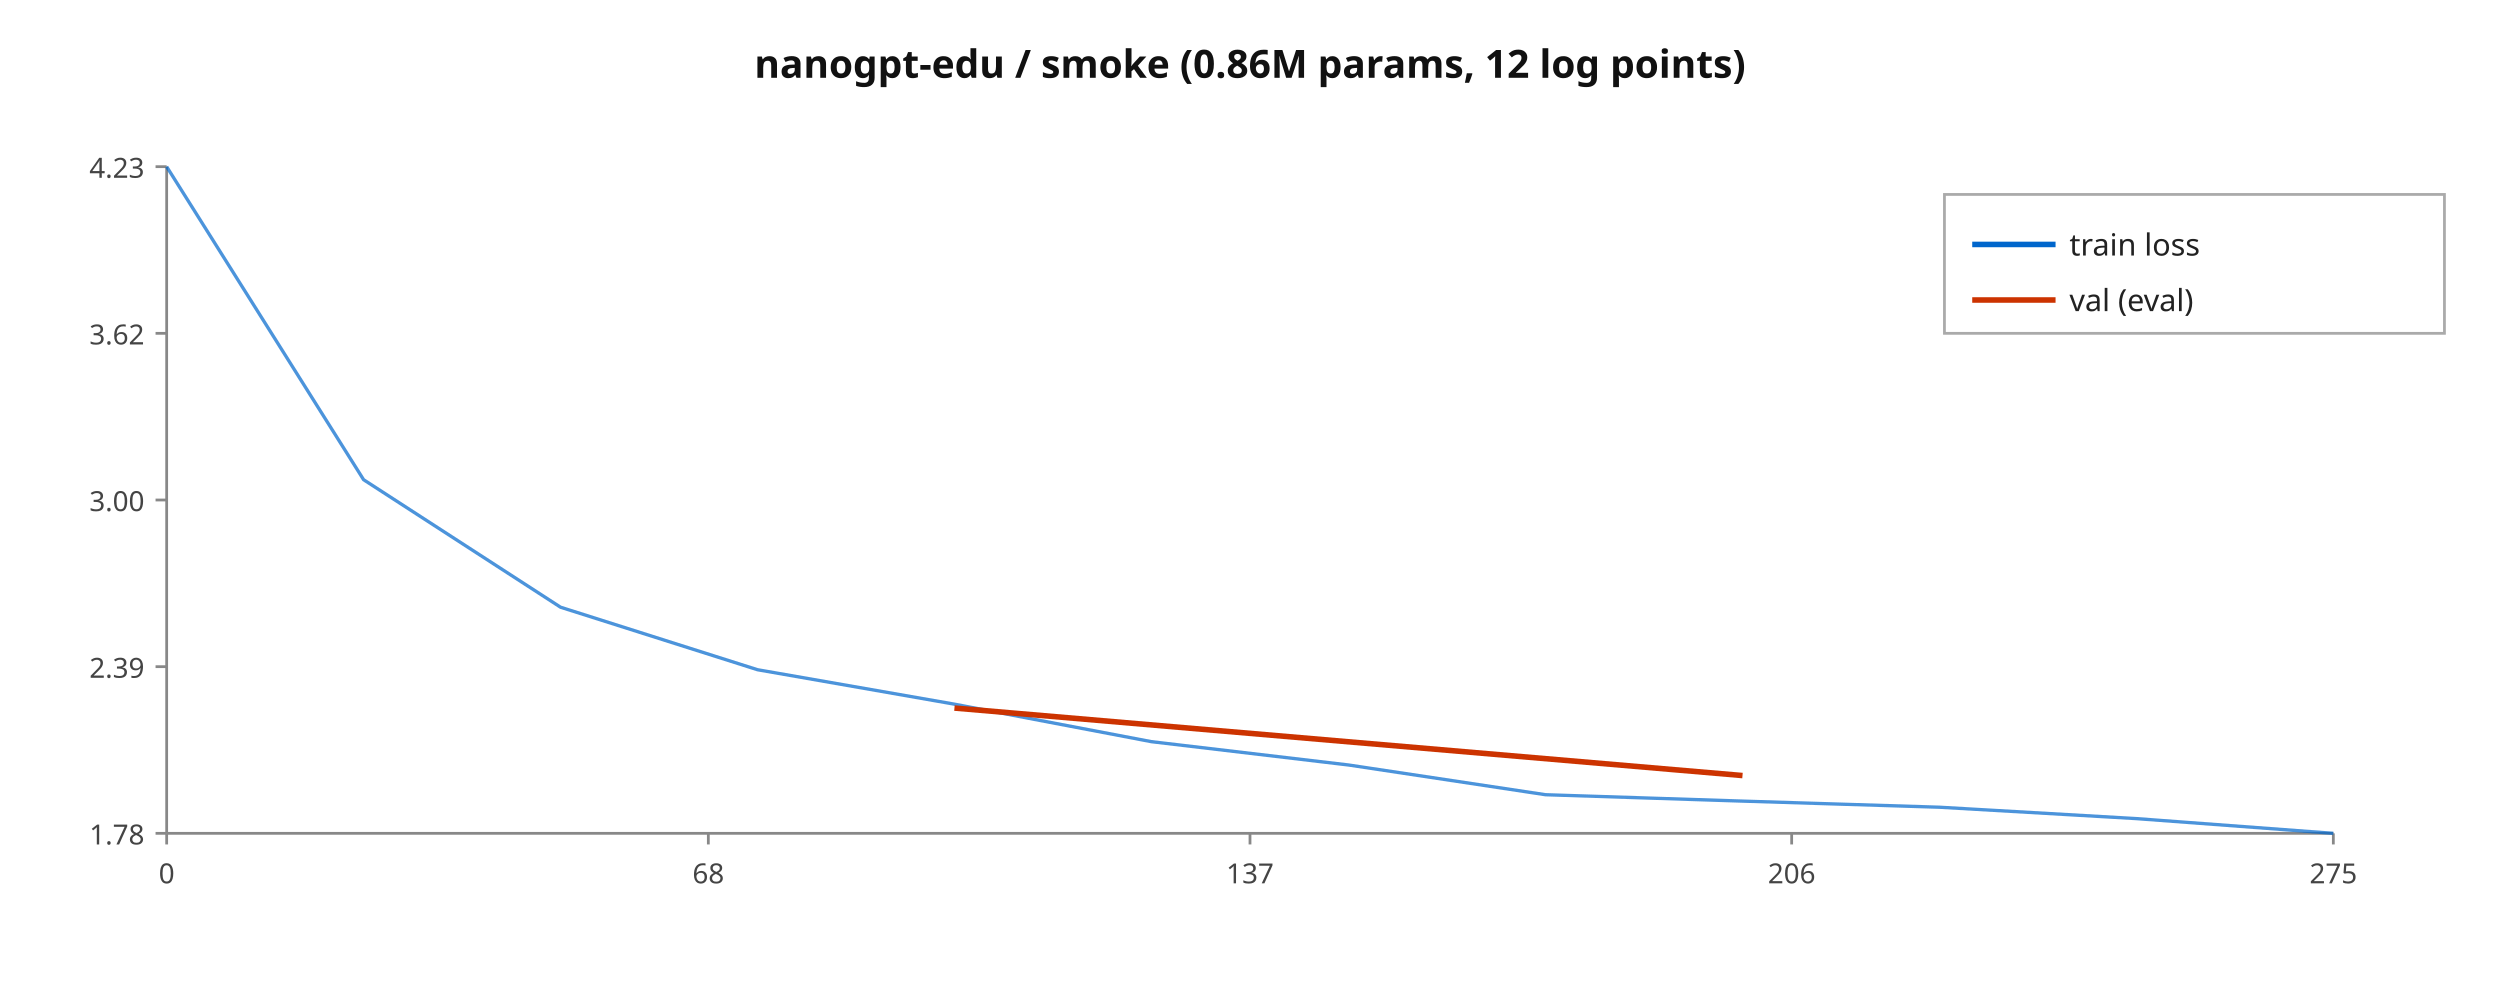
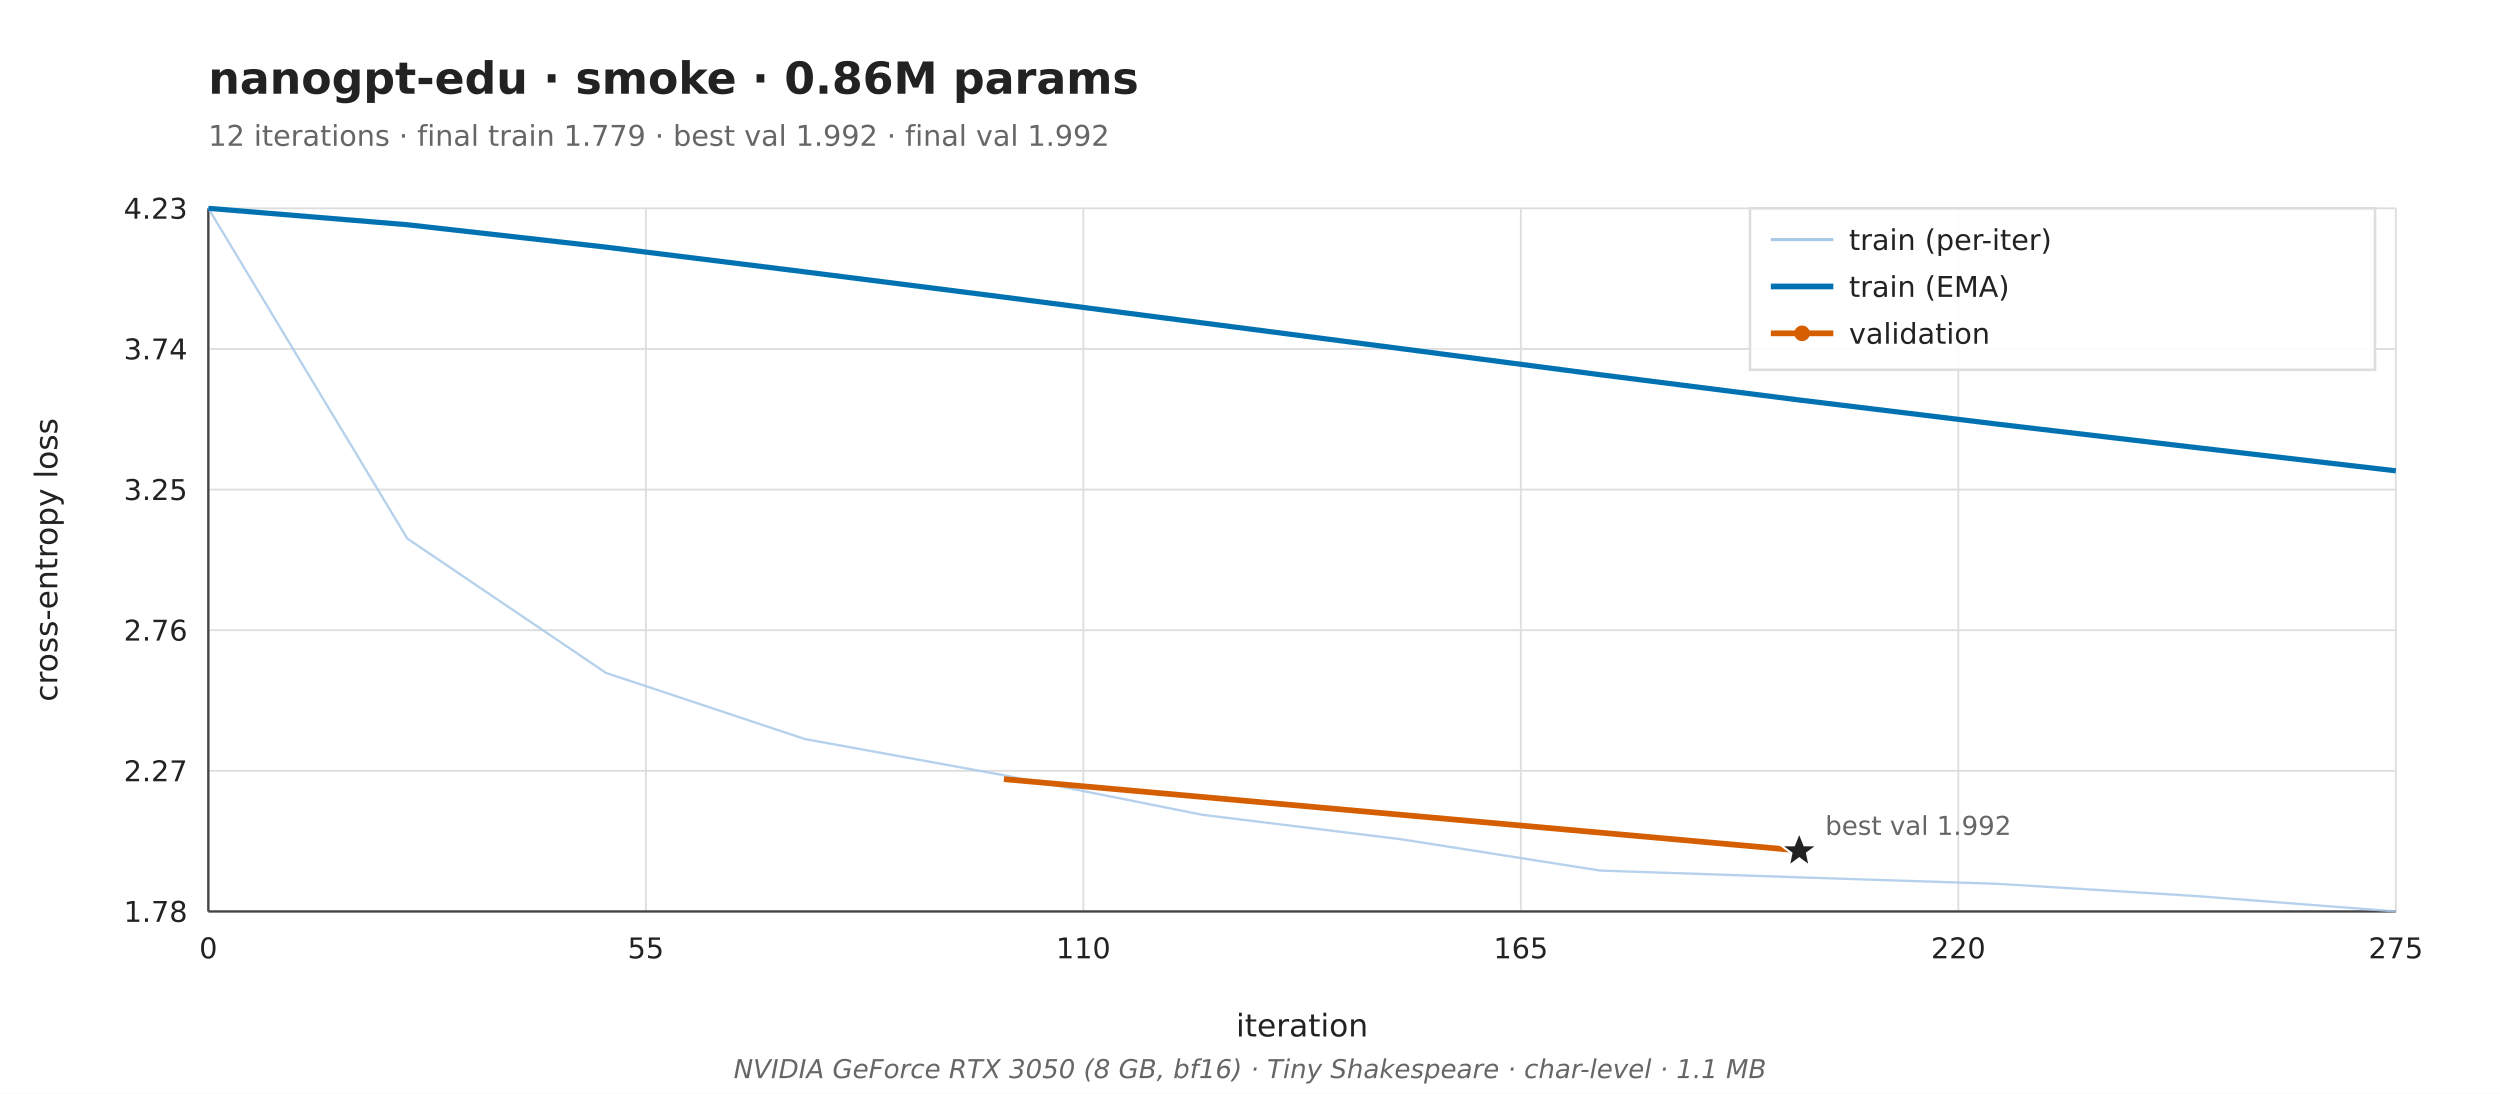
- <svg xmlns="http://www.w3.org/2000/svg" width="900" height="360" viewBox="0 0 900 360" font-family="sans-serif">
-   <rect width="900" height="360" fill="white" />
-   <text x="450" y="28" text-anchor="middle" font-size="14" font-weight="bold" fill="#111">nanogpt-edu / smoke  (0.86M params, 12 log points)</text>
-   <line x1="60" y1="60" x2="60" y2="300" stroke="#888" />
-   <line x1="60" y1="300" x2="840" y2="300" stroke="#888" />
-   <line x1="56" y1="300.0" x2="60" y2="300.0" stroke="#888" />
-   <text x="52" y="304.0" text-anchor="end" font-size="10" fill="#444">1.78</text>
-   <line x1="60.0" y1="300" x2="60.0" y2="304" stroke="#888" />
-   <text x="60.0" y="318" text-anchor="middle" font-size="10" fill="#444">0</text>
-   <line x1="56" y1="240.0" x2="60" y2="240.0" stroke="#888" />
-   <text x="52" y="244.0" text-anchor="end" font-size="10" fill="#444">2.39</text>
-   <line x1="255.0" y1="300" x2="255.0" y2="304" stroke="#888" />
-   <text x="255.0" y="318" text-anchor="middle" font-size="10" fill="#444">68</text>
-   <line x1="56" y1="180" x2="60" y2="180" stroke="#888" />
-   <text x="52" y="184" text-anchor="end" font-size="10" fill="#444">3.00</text>
-   <line x1="450.0" y1="300" x2="450.0" y2="304" stroke="#888" />
-   <text x="450.0" y="318" text-anchor="middle" font-size="10" fill="#444">137</text>
-   <line x1="56" y1="120.0" x2="60" y2="120.0" stroke="#888" />
-   <text x="52" y="124.0" text-anchor="end" font-size="10" fill="#444">3.62</text>
-   <line x1="645.0" y1="300" x2="645.0" y2="304" stroke="#888" />
-   <text x="645.0" y="318" text-anchor="middle" font-size="10" fill="#444">206</text>
-   <line x1="56" y1="60.0" x2="60" y2="60.0" stroke="#888" />
-   <text x="52" y="64.0" text-anchor="end" font-size="10" fill="#444">4.23</text>
-   <line x1="840.0" y1="300" x2="840.0" y2="304" stroke="#888" />
-   <text x="840.0" y="318" text-anchor="middle" font-size="10" fill="#444">275</text>
-   <polyline fill="none" stroke="#0066cc" stroke-width="1.2" opacity="0.7" points="60.0,60.0 130.9,172.7 201.8,218.6 272.7,241.1 343.6,253.5 414.5,267.0 485.5,275.4 556.4,286.1 627.3,288.4 698.2,290.6 769.1,294.7 840.0,300.0" />
-   <polyline fill="none" stroke="#cc3300" stroke-width="2" points="343.6,254.9 627.3,279.2" />
-   <rect x="700" y="70" width="180" height="50" fill="white" stroke="#aaa" />
-   <line x1="710" y1="88" x2="740" y2="88" stroke="#0066cc" stroke-width="2" />
-   <text x="745" y="92" font-size="11" fill="#222">train loss</text>
-   <line x1="710" y1="108" x2="740" y2="108" stroke="#cc3300" stroke-width="2" />
-   <text x="745" y="112" font-size="11" fill="#222">val (eval)</text>
+ <svg xmlns="http://www.w3.org/2000/svg" width="960" height="420" viewBox="0 0 960 420" font-family="DejaVu Sans, Helvetica, Arial, sans-serif">
+   <rect width="960" height="420" fill="white" />
+   <text x="80" y="36" font-size="17" font-weight="bold" fill="#222222">nanogpt-edu · smoke · 0.86M params</text>
+   <text x="80" y="56" font-size="11" fill="#666666">12 iterations · final train 1.779 · best val 1.992 · final val 1.992</text>
+   <line x1="80" y1="350.0" x2="920" y2="350.0" stroke="#DDDDDD" stroke-width="0.7" />
+   <line x1="80" y1="296.0" x2="920" y2="296.0" stroke="#DDDDDD" stroke-width="0.7" />
+   <line x1="80" y1="242.0" x2="920" y2="242.0" stroke="#DDDDDD" stroke-width="0.7" />
+   <line x1="80" y1="188.0" x2="920" y2="188.0" stroke="#DDDDDD" stroke-width="0.7" />
+   <line x1="80" y1="134.0" x2="920" y2="134.0" stroke="#DDDDDD" stroke-width="0.7" />
+   <line x1="80" y1="80.0" x2="920" y2="80.0" stroke="#DDDDDD" stroke-width="0.7" />
+   <line x1="80.0" y1="80" x2="80.0" y2="350" stroke="#DDDDDD" stroke-width="0.7" />
+   <line x1="248.0" y1="80" x2="248.0" y2="350" stroke="#DDDDDD" stroke-width="0.7" />
+   <line x1="416.0" y1="80" x2="416.0" y2="350" stroke="#DDDDDD" stroke-width="0.7" />
+   <line x1="584.0" y1="80" x2="584.0" y2="350" stroke="#DDDDDD" stroke-width="0.7" />
+   <line x1="752.0" y1="80" x2="752.0" y2="350" stroke="#DDDDDD" stroke-width="0.7" />
+   <line x1="920.0" y1="80" x2="920.0" y2="350" stroke="#DDDDDD" stroke-width="0.7" />
+   <line x1="80" y1="80" x2="80" y2="350" stroke="#444444" stroke-width="0.9" />
+   <line x1="80" y1="350" x2="920" y2="350" stroke="#444444" stroke-width="0.9" />
+   <polyline fill="none" stroke="#A9C9E8" stroke-width="0.9" opacity="0.85" points="80.0,80.0 156.4,206.8 232.7,258.4 309.1,283.8 385.5,297.7 461.8,312.9 538.2,322.3 614.5,334.3 690.9,336.9 767.3,339.4 843.6,344.1 920.0,350.0" />
+   <polyline fill="none" stroke="#0072B2" stroke-width="2" points="80.0,80.0 156.4,86.3 232.7,94.9 309.1,104.4 385.5,114.1 461.8,124.0 538.2,133.9 614.5,143.9 690.9,153.6 767.3,162.9 843.6,171.9 920.0,180.8" />
+   <polyline fill="none" stroke="#D55E00" stroke-width="2.2" points="385.5,299.2 690.9,326.6" />
+   <polygon points="690.9,319.6 692.9,324.6 697.9,324.6 693.9,327.6 694.9,332.6 690.9,329.6 686.9,332.6 687.9,327.6 683.9,324.6 688.9,324.6" fill="#222" stroke="white" stroke-width="0.8" />
+   <text x="700.9" y="320.6" font-size="10" fill="#666666">best val 1.992</text>
+   <text x="72" y="354.0" text-anchor="end" font-size="11" fill="#222222">1.78</text>
+   <text x="72" y="300.0" text-anchor="end" font-size="11" fill="#222222">2.27</text>
+   <text x="72" y="246.0" text-anchor="end" font-size="11" fill="#222222">2.76</text>
+   <text x="72" y="192.0" text-anchor="end" font-size="11" fill="#222222">3.25</text>
+   <text x="72" y="138.0" text-anchor="end" font-size="11" fill="#222222">3.74</text>
+   <text x="72" y="84.0" text-anchor="end" font-size="11" fill="#222222">4.23</text>
+   <text x="80.0" y="368" text-anchor="middle" font-size="11" fill="#222222">0</text>
+   <text x="248.0" y="368" text-anchor="middle" font-size="11" fill="#222222">55</text>
+   <text x="416.0" y="368" text-anchor="middle" font-size="11" fill="#222222">110</text>
+   <text x="584.0" y="368" text-anchor="middle" font-size="11" fill="#222222">165</text>
+   <text x="752.0" y="368" text-anchor="middle" font-size="11" fill="#222222">220</text>
+   <text x="920.0" y="368" text-anchor="middle" font-size="11" fill="#222222">275</text>
+   <g font-size="11" fill="#222222">
+     <rect x="672" y="80" width="240" height="62" fill="white" fill-opacity="0.92" stroke="#DDDDDD" />
+     <line x1="680" y1="92" x2="704" y2="92" stroke="#A9C9E8" stroke-width="1.2" />
+     <text x="710" y="96">train (per-iter)</text>
+     <line x1="680" y1="110" x2="704" y2="110" stroke="#0072B2" stroke-width="2.2" />
+     <text x="710" y="114">train (EMA)</text>
+     <line x1="680" y1="128" x2="704" y2="128" stroke="#D55E00" stroke-width="2.2" />
+     <circle cx="692" cy="128" r="3" fill="#D55E00" />
+     <text x="710" y="132">validation</text>
+   </g>
+   <text x="500.0" y="398" text-anchor="middle" font-size="12" fill="#222222">iteration</text>
+   <text x="22" y="215.0" font-size="12" fill="#222222" transform="rotate(-90 22,215.0)" text-anchor="middle">cross-entropy loss</text>
+   <text x="480.0" y="414" text-anchor="middle" font-size="10" font-style="italic" fill="#666666">NVIDIA GeForce RTX 3050 (8 GB, bf16) · Tiny Shakespeare · char-level · 1.1 MB</text>
</svg>
